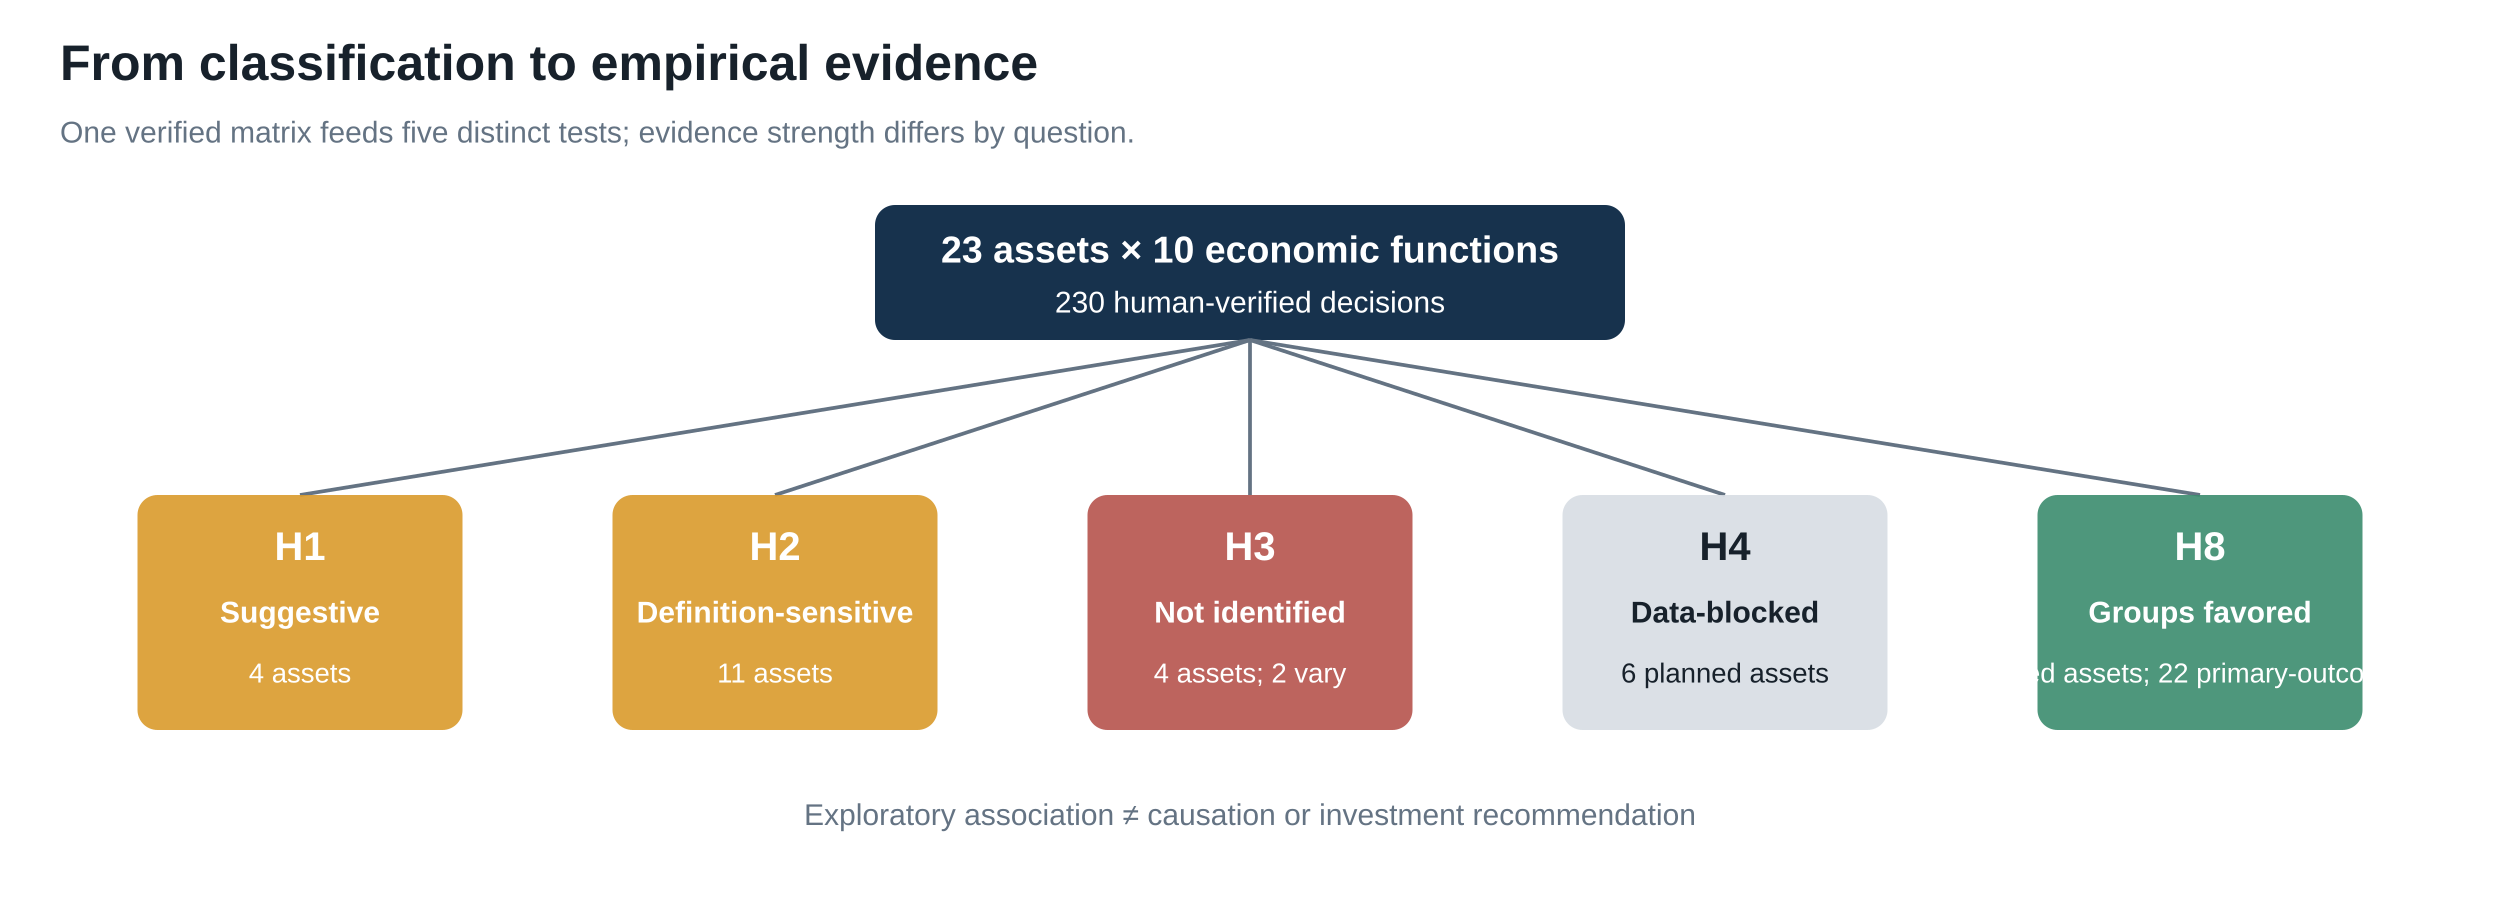
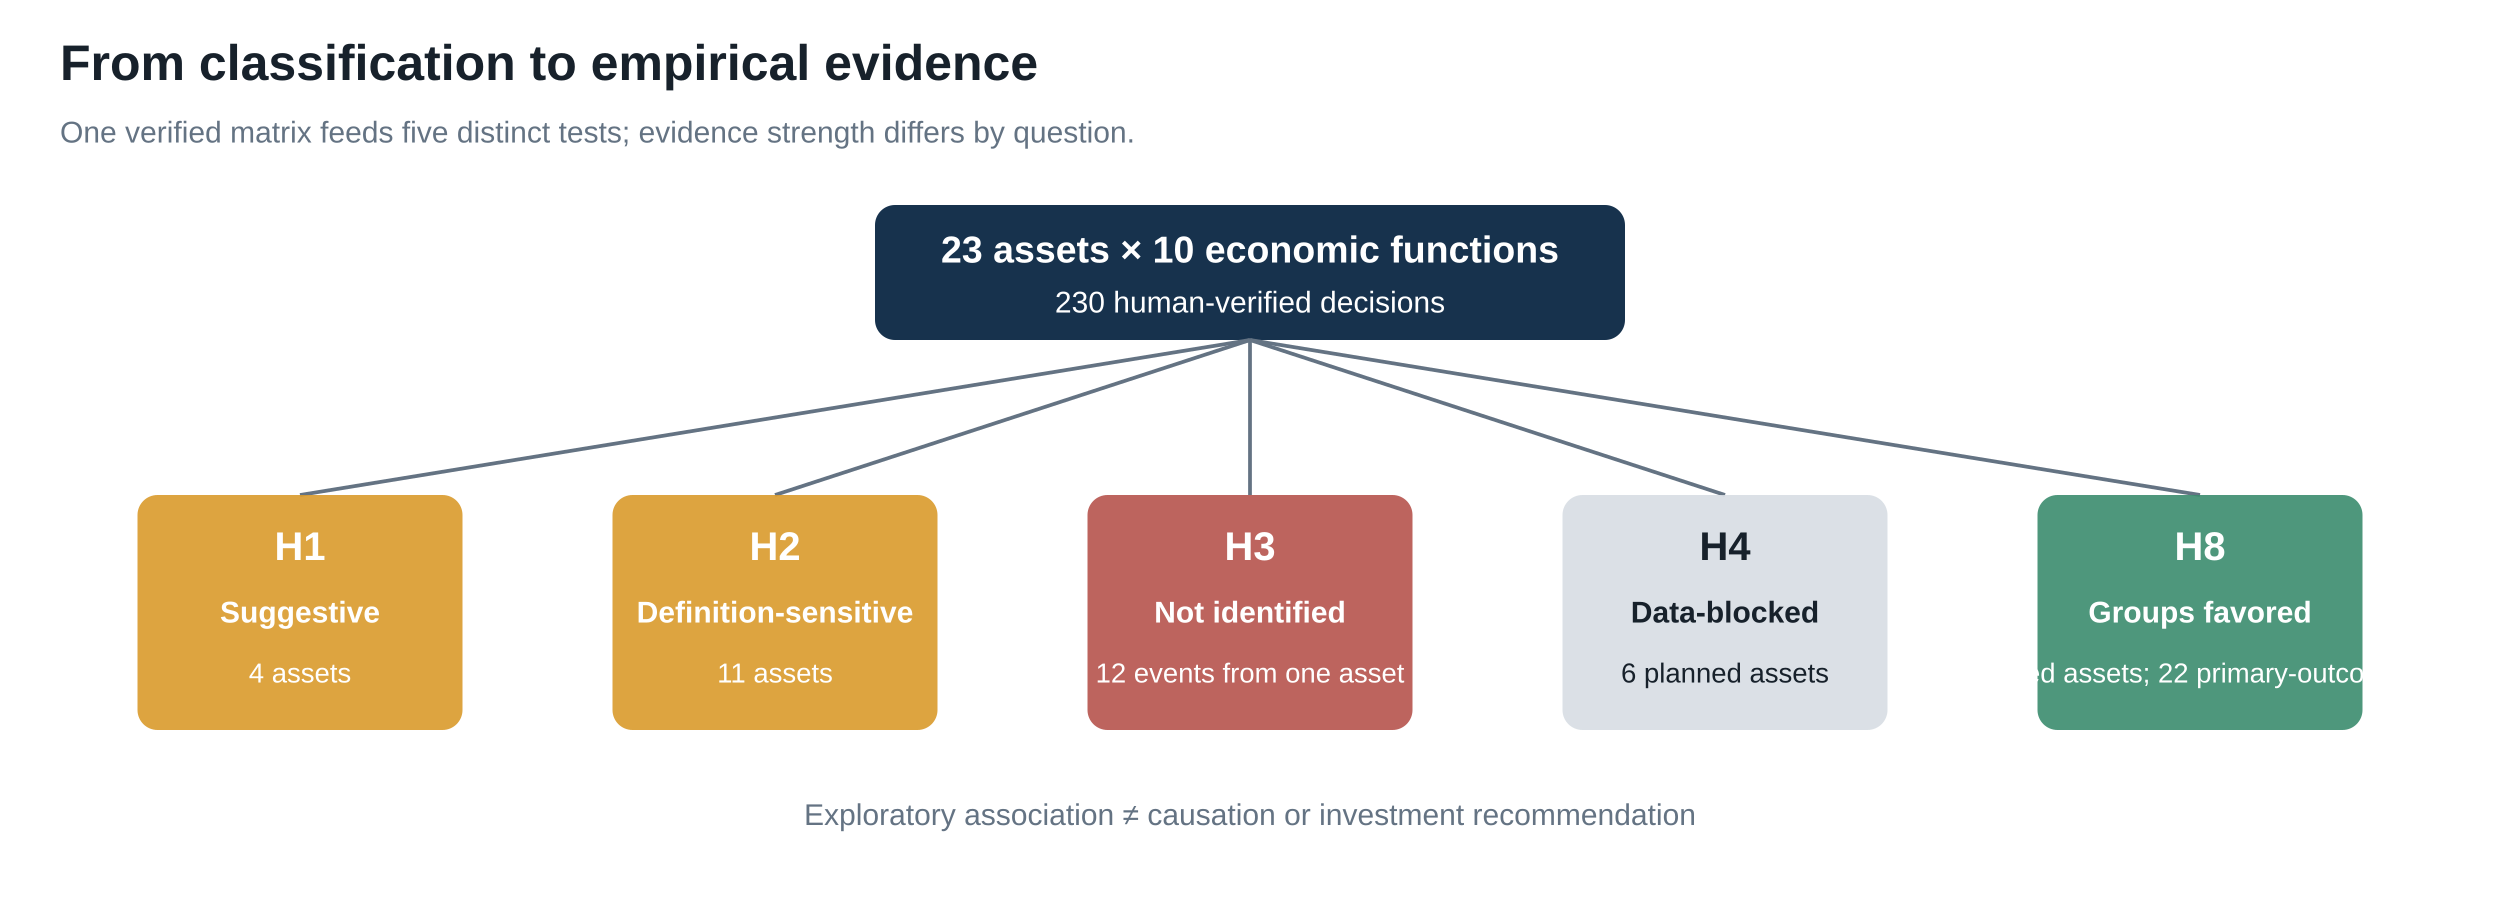
<svg xmlns="http://www.w3.org/2000/svg" width="1000" height="360" viewBox="0 0 1000 360" role="img" aria-label="Research flow from classification to five hypothesis results">
  <rect width="100%" height="100%" fill="#ffffff" />
  <text x="24" y="32" text-anchor="start" font-family="Arial, sans-serif" font-size="20" font-weight="600" fill="#17212b">From classification to empirical evidence</text>
  <text x="24" y="57" text-anchor="start" font-family="Arial, sans-serif" font-size="12" font-weight="400" fill="#647383">One verified matrix feeds five distinct tests; evidence strength differs by question.</text>
  <rect x="350" y="82" width="300" height="54" rx="8" fill="#17324d" />
  <text x="500" y="105" text-anchor="middle" font-family="Arial, sans-serif" font-size="15" font-weight="600" fill="#ffffff">23 assets × 10 economic functions</text>
  <text x="500" y="125" text-anchor="middle" font-family="Arial, sans-serif" font-size="12" font-weight="400" fill="#ffffff">230 human-verified decisions</text>
  <line x1="500" y1="136" x2="120" y2="198" stroke="#647383" stroke-width="1.5" />
  <rect x="55" y="198" width="130" height="94" rx="8" fill="#d99a2b" opacity="0.9" />
  <text x="120" y="224" text-anchor="middle" font-family="Arial, sans-serif" font-size="16" font-weight="600" fill="#ffffff">H1</text>
  <text x="120" y="249" text-anchor="middle" font-family="Arial, sans-serif" font-size="12" font-weight="600" fill="#ffffff">Suggestive</text>
  <text x="120" y="273" text-anchor="middle" font-family="Arial, sans-serif" font-size="11" font-weight="400" fill="#ffffff">4 assets</text>
  <line x1="500" y1="136" x2="310" y2="198" stroke="#647383" stroke-width="1.5" />
  <rect x="245" y="198" width="130" height="94" rx="8" fill="#d99a2b" opacity="0.9" />
  <text x="310" y="224" text-anchor="middle" font-family="Arial, sans-serif" font-size="16" font-weight="600" fill="#ffffff">H2</text>
  <text x="310" y="249" text-anchor="middle" font-family="Arial, sans-serif" font-size="12" font-weight="600" fill="#ffffff">Definition-sensitive</text>
  <text x="310" y="273" text-anchor="middle" font-family="Arial, sans-serif" font-size="11" font-weight="400" fill="#ffffff">11 assets</text>
  <line x1="500" y1="136" x2="500" y2="198" stroke="#647383" stroke-width="1.5" />
  <rect x="435" y="198" width="130" height="94" rx="8" fill="#b6534c" opacity="0.9" />
  <text x="500" y="224" text-anchor="middle" font-family="Arial, sans-serif" font-size="16" font-weight="600" fill="#ffffff">H3</text>
  <text x="500" y="249" text-anchor="middle" font-family="Arial, sans-serif" font-size="12" font-weight="600" fill="#ffffff">Not identified</text>
-   <text x="500" y="273" text-anchor="middle" font-family="Arial, sans-serif" font-size="11" font-weight="400" fill="#ffffff">4 assets; 2 vary</text>
+   <text x="500" y="273" text-anchor="middle" font-family="Arial, sans-serif" font-size="11" font-weight="400" fill="#ffffff">12 events from one asset</text>
  <line x1="500" y1="136" x2="690" y2="198" stroke="#647383" stroke-width="1.5" />
  <rect x="625" y="198" width="130" height="94" rx="8" fill="#d7dde3" opacity="0.9" />
  <text x="690" y="224" text-anchor="middle" font-family="Arial, sans-serif" font-size="16" font-weight="600" fill="#17212b">H4</text>
  <text x="690" y="249" text-anchor="middle" font-family="Arial, sans-serif" font-size="12" font-weight="600" fill="#17212b">Data-blocked</text>
  <text x="690" y="273" text-anchor="middle" font-family="Arial, sans-serif" font-size="11" font-weight="400" fill="#17212b">6 planned assets</text>
  <line x1="500" y1="136" x2="880" y2="198" stroke="#647383" stroke-width="1.5" />
  <rect x="815" y="198" width="130" height="94" rx="8" fill="#3b8c6e" opacity="0.9" />
  <text x="880" y="224" text-anchor="middle" font-family="Arial, sans-serif" font-size="16" font-weight="600" fill="#ffffff">H8</text>
  <text x="880" y="249" text-anchor="middle" font-family="Arial, sans-serif" font-size="12" font-weight="600" fill="#ffffff">Groups favored</text>
  <text x="880" y="273" text-anchor="middle" font-family="Arial, sans-serif" font-size="11" font-weight="400" fill="#ffffff">23 classified assets; 22 primary-outcome eligible</text>
  <text x="500" y="330" text-anchor="middle" font-family="Arial, sans-serif" font-size="12" font-weight="400" fill="#647383">Exploratory association ≠ causation or investment recommendation</text>
</svg>
